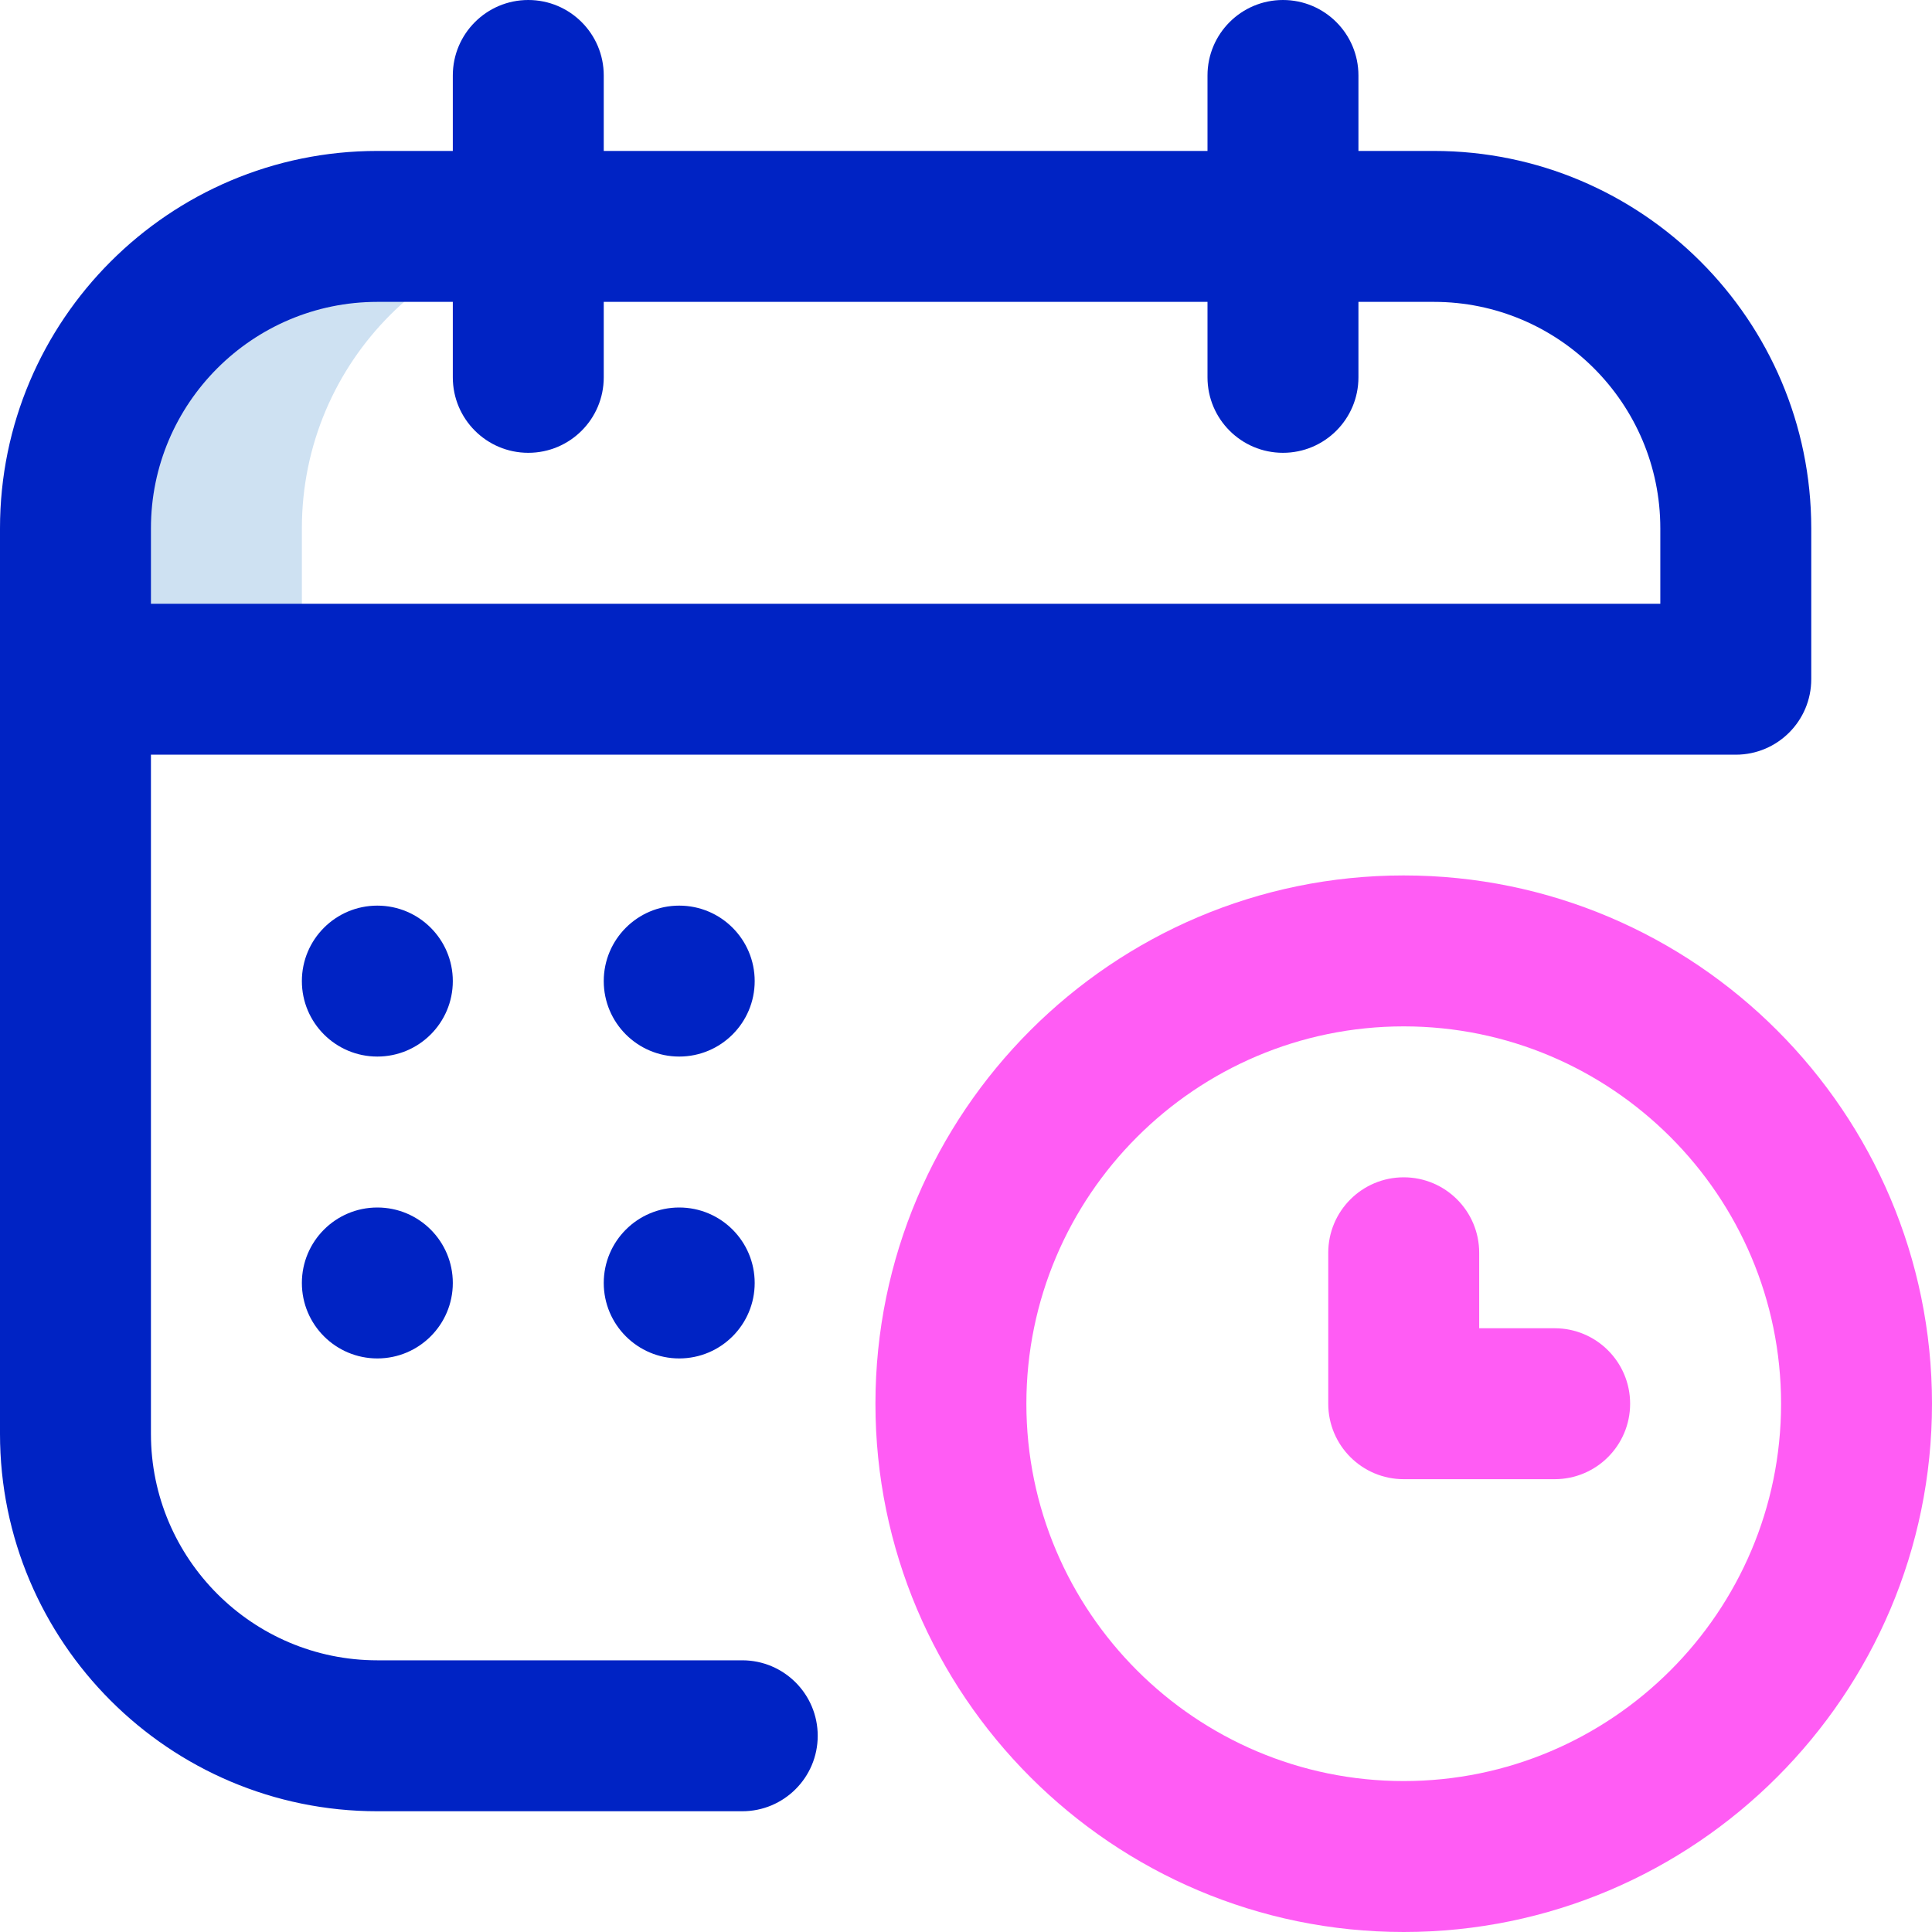
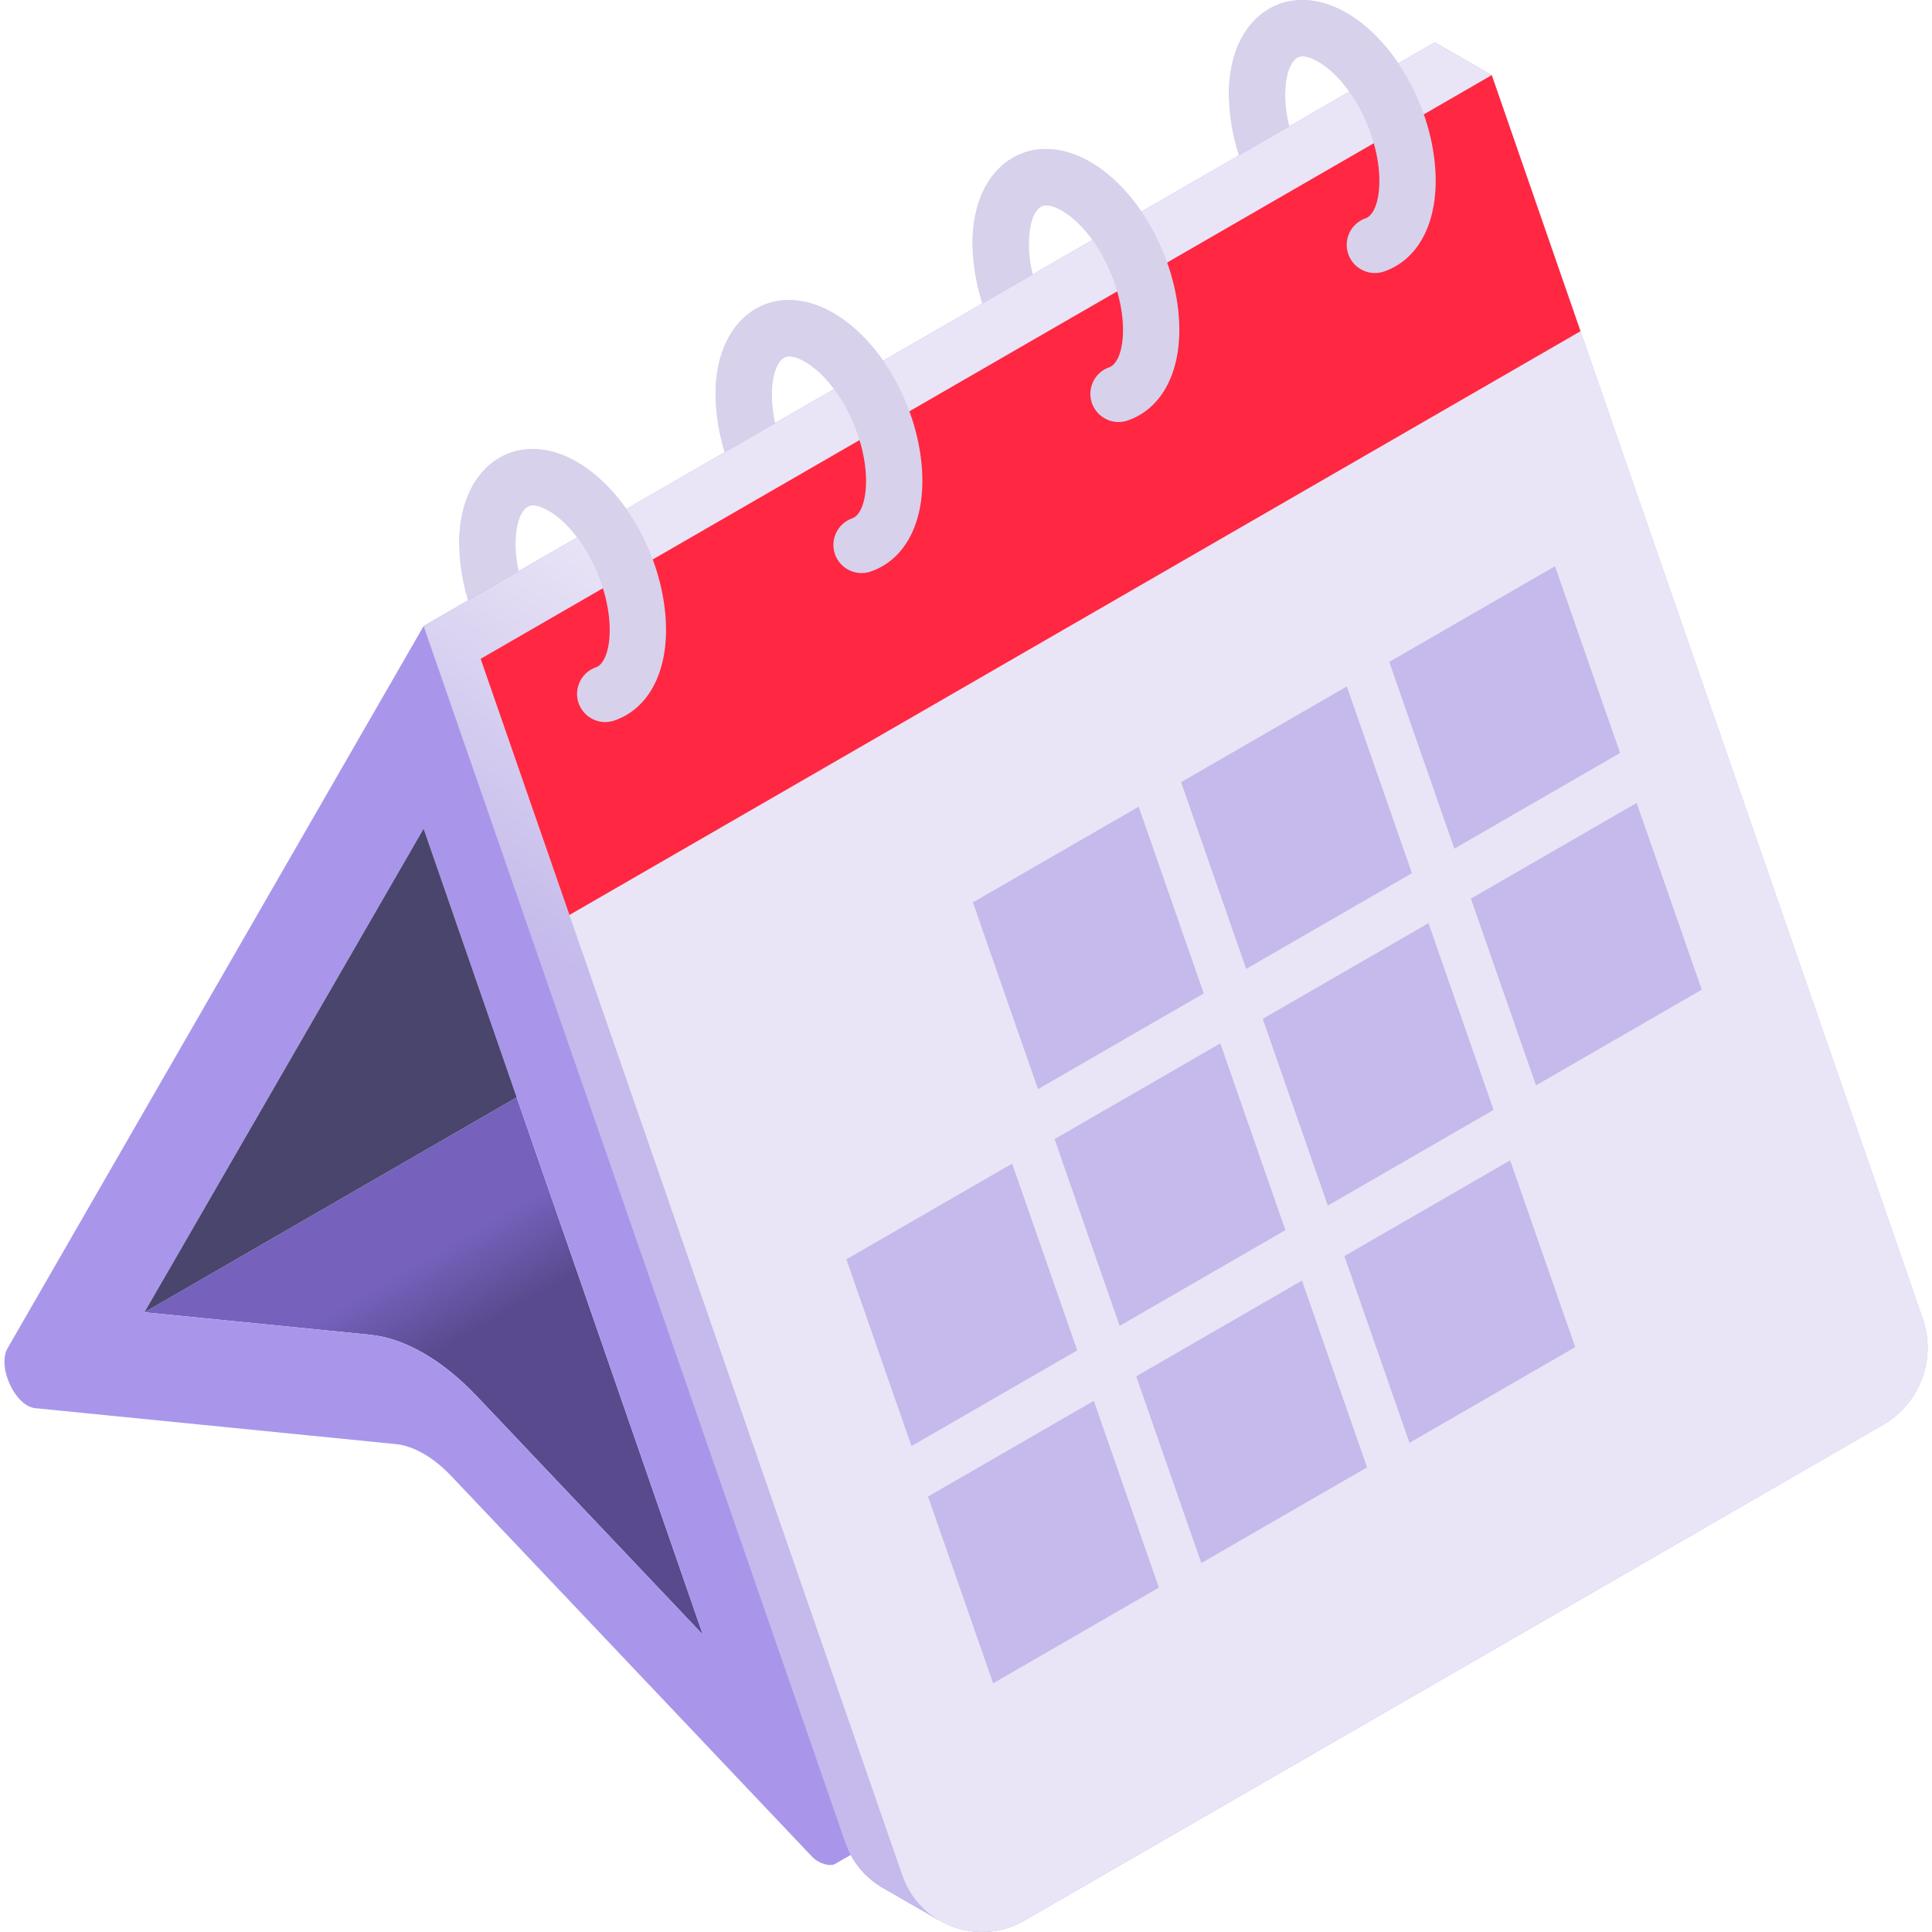
<svg xmlns="http://www.w3.org/2000/svg" id="Capa_1" enable-background="new 0 0 512 512" height="512" viewBox="0 0 512 512" width="512">
-   <g id="Time_1_">
-     <g id="Hospital_2_">
+   <linearGradient id="SVGID_1_" gradientUnits="userSpaceOnUse" x1="99.886" x2="111.709" y1="340.563" y2="361.04">
+     <stop offset="0" stop-color="#7662bd" />
+     <stop offset="1" stop-color="#594a8e" />
+   </linearGradient>
+   <linearGradient id="SVGID_2_" gradientUnits="userSpaceOnUse" x1="274.884" x2="326.328" y1="328.179" y2="239.077">
+     <stop offset="0" stop-color="#c5baeb" />
+     <stop offset="1" stop-color="#e9e5f6" />
+   </linearGradient>
+   <g>
+     <g>
      <g>
-         <path d="m160 60h-60c-44.183 0-80 35.817-80 80v40h60v-40c0-44.183 35.817-80 80-80z" fill="#cee1f2" />
-       </g>
-       <g fill="#0023c4">
-         <path d="m380 40h-20v-20c0-11.046-8.954-20-20-20s-20 8.954-20 20v20h-160v-20c0-11.046-8.954-20-20-20s-20 8.954-20 20v20h-20c-55.14 0-100 44.86-100 100v240c0 55.14 44.86 100 100 100h96.703c11.045 0 20-8.954 20-20s-8.955-20-20-20h-96.703c-33.084 0-60-26.916-60-60v-180h420c11.046 0 20-8.954 20-20v-40c0-55.14-44.859-100-100-100zm60 120h-400v-20c0-33.084 26.916-60 60-60h20v20c0 11.046 8.954 20 20 20s20-8.954 20-20v-20h160v20c0 11.046 8.954 20 20 20s20-8.954 20-20v-20h20c33.084 0 60 26.916 60 60z" />
-         <circle cx="100" cy="260" r="20" />
-         <circle cx="180" cy="260" r="20" />
-         <circle cx="100" cy="340" r="20" />
-         <circle cx="180" cy="340" r="20" />
+         <path d="m360.983 72.895c-3.83 0-7.75-1.142-11.65-3.393-13.497-7.792-23.673-26.952-23.673-44.569 0-14.68 8.012-24.933 19.487-24.933 3.83 0 7.75 1.142 11.65 3.393 13.496 7.792 23.675 26.952 23.675 44.569 0 14.68-8.014 24.933-19.489 24.933zm-15.836-57.969c-2.686 0-4.563 4.115-4.563 10.007 0 12.079 7.424 26.569 16.213 31.642 1.579.912 3.026 1.394 4.186 1.394 2.686 0 4.563-4.115 4.563-10.007 0-12.078-7.424-26.569-16.213-31.642-1.578-.912-3.025-1.394-4.186-1.394z" fill="#d7d1eb" />
      </g>
    </g>
-     <g fill="#ff5cf4">
-       <path d="m372 232c-77.196 0-140 62.804-140 140s62.804 140 140 140 140-62.804 140-140-62.804-140-140-140zm0 240c-55.141 0-100-44.86-100-100s44.859-100 100-100 100 44.86 100 100-44.859 100-100 100z" />
-       <path d="m412 352h-20v-20c0-11.046-8.954-20-20-20s-20 8.954-20 20v40c0 11.046 8.954 20 20 20h40c11.046 0 20-8.954 20-20s-8.954-20-20-20z" />
+     <g>
+       <g>
+         <path d="m293.048 112.38c-3.828 0-7.748-1.141-11.648-3.393-13.497-7.793-23.675-26.953-23.675-44.569 0-14.68 8.014-24.933 19.489-24.933 3.83 0 7.748 1.142 11.648 3.393 13.496 7.793 23.675 26.953 23.675 44.569-.001 14.681-8.015 24.933-19.489 24.933zm-15.835-57.969c-2.686 0-4.563 4.115-4.563 10.007 0 12.078 7.424 26.569 16.211 31.642 1.579.912 3.026 1.394 4.186 1.394 2.686 0 4.563-4.115 4.563-10.007 0-12.078-7.424-26.568-16.211-31.642-1.579-.911-3.026-1.394-4.186-1.394z" fill="#d7d1eb" />
+       </g>
+     </g>
+     <g>
+       <g>
+         <path d="m224.948 152.408c-3.828 0-7.749-1.141-11.648-3.393-13.497-7.793-23.675-26.953-23.675-44.569 0-14.68 8.014-24.933 19.489-24.933 3.831 0 7.75 1.142 11.648 3.394 13.497 7.792 23.675 26.952 23.675 44.568 0 14.681-8.014 24.933-19.489 24.933zm-15.834-57.969c-2.686 0-4.563 4.115-4.563 10.007 0 12.078 7.424 26.569 16.211 31.642 1.579.912 3.026 1.394 4.186 1.394 2.687 0 4.564-4.115 4.564-10.007 0-12.078-7.424-26.569-16.212-31.642-1.579-.912-3.027-1.394-4.186-1.394z" fill="#d7d1eb" />
+       </g>
+     </g>
+     <g>
+       <g>
+         <path d="m157.015 191.894c-3.831 0-7.75-1.141-11.65-3.393-13.497-7.793-23.675-26.953-23.675-44.569 0-14.68 8.014-24.933 19.489-24.933 3.831 0 7.75 1.142 11.65 3.393 13.497 7.792 23.675 26.953 23.675 44.569-.001 14.68-8.015 24.933-19.489 24.933zm-15.837-57.969c-2.686 0-4.563 4.115-4.563 10.007 0 12.078 7.424 26.569 16.212 31.642 1.579.912 3.027 1.394 4.186 1.394 2.686 0 4.562-4.115 4.562-10.007 0-12.079-7.424-26.569-16.212-31.643-1.578-.911-3.025-1.393-4.185-1.393z" fill="#d7d1eb" />
+       </g>
+     </g>
+     <path d="m112.265 358.617c4.833 2.79 9.59 6.639 14.14 11.439l59.854 63.149-49.329-142.402-98.659 56.961 59.854 5.965c4.55.453 9.307 2.098 14.14 4.888z" fill="url(#SVGID_1_)" />
+     <path d="m509.541 349.463-114.216-329.549-15.105-8.685-267.955 154.677-110.253 191.38c-2.447 4.239.829 12.648 5.207 15.176.679.392 1.385.642 2.1.714l95.545 9.521c2.392.239 4.897 1.113 7.401 2.559s5.009 3.464 7.401 5.987l95.545 100.804c1.995 2.074 5.002 2.587 6.063 1.936l4.191-2.42c1.896 3.537 4.643 6.376 7.876 8.376-.004.001-.016.003-.016.003l15.658 9.021s.005-.025.006-.029c6.615 3.841 15.083 4.266 22.354.069l227.675-131.426c9.781-5.646 14.193-17.431 10.523-28.114zm-383.136 20.593c-4.55-4.8-9.307-8.649-14.14-11.439s-9.59-4.435-14.14-4.888l-59.854-5.965 73.994-128.162 73.994 213.604z" fill="#a996eb" />
+     <path d="m509.541 349.463-114.216-329.549-15.105-8.685-267.955 154.677 111.743 322.349c1.755 5.108 5.144 9.095 9.333 11.686-.004.001-.016.003-.016.003l15.658 9.021s.005-.025.006-.029c6.615 3.841 15.083 4.266 22.354.069l227.675-131.426c9.781-5.648 14.193-17.433 10.523-28.116z" fill="url(#SVGID_2_)" />
+     <path d="m127.371 174.592 267.954-154.678 114.217 329.549c3.67 10.683-.742 22.468-10.524 28.115l-227.676 131.426c-12.146 7.011-27.672 1.199-32.229-12.064z" fill="#e9e5f6" />
+     <path d="m150.903 242.475 267.942-154.697-23.52-67.864-267.954 154.678z" fill="#ff2741" />
+     <path d="m38.271 347.764 73.994-128.162 24.665 71.201z" fill="#49456c" />
+     <g fill="#c5baeb">
+       <path d="m301.756 213.779-43.927 25.361 17.25 49.491 43.927-25.361z" />
+       <path d="m356.924 181.916-43.927 25.361 17.25 49.491 43.927-25.361z" />
+       <path d="m412.091 150.054-43.927 25.361 17.25 49.491 43.927-25.362z" />
+       <path d="m268.228 308.371-43.927 25.361 17.25 49.491 43.927-25.361z" />
+       <path d="m323.395 276.509-43.927 25.361 17.25 49.49 43.927-25.361z" />
+       <path d="m378.563 244.646-43.927 25.361 17.25 49.491 43.927-25.361z" />
+       <path d="m433.73 212.783-43.927 25.362 17.251 49.49 43.926-25.361z" />
+       <path d="m289.867 371.235-43.927 25.361 17.25 49.491 43.927-25.361z" />
+       <path d="m345.034 339.373-43.927 25.361 17.25 49.491 43.927-25.362z" />
+       <path d="m400.202 307.51-43.927 25.361 17.25 49.491 43.927-25.361z" />
+     </g>
+     <g>
+       <g>
+         <path d="m160.386 191.352c-3.197 0-6.037-2.034-7.066-5.063-1.324-3.895.769-8.143 4.665-9.467 1.788-.608 3.593-3.893 3.593-9.861 0-12.079-7.424-26.569-16.212-31.643-2.327-1.343-4.321-1.783-5.587-1.052-1.459.842-3.161 3.879-3.161 9.666 0 4.115-3.348 7.463-7.462 7.463-4.116 0-7.464-3.348-7.464-7.463 0-10.459 3.873-18.694 10.625-22.592 5.949-3.433 13.374-3.07 20.513 1.052 13.497 7.792 23.675 26.953 23.675 44.569 0 12.105-5.127 21.074-13.715 23.993-.776.263-1.585.398-2.404.398z" fill="#d7d1eb" />
+       </g>
+     </g>
+     <g>
+       <g>
+         <path d="m228.321 151.866c-3.197 0-6.037-2.035-7.066-5.062-1.324-3.896.769-8.143 4.663-9.467 1.789-.608 3.594-3.893 3.594-9.861 0-12.078-7.424-26.569-16.212-31.642-2.327-1.343-4.321-1.782-5.587-1.052-1.459.842-3.161 3.878-3.161 9.666 0 4.115-3.348 7.463-7.464 7.463-4.114 0-7.462-3.348-7.462-7.463 0-10.459 3.873-18.694 10.625-22.592 5.951-3.433 13.376-3.069 20.512 1.052 13.497 7.792 23.675 26.952 23.675 44.568 0 12.104-5.127 21.074-13.714 23.993-.779.264-1.587.397-2.403.397z" fill="#d7d1eb" />
+       </g>
+     </g>
+     <g>
+       <g>
+         <path d="m296.42 111.838c-3.197 0-6.037-2.035-7.066-5.063-1.323-3.895.767-8.142 4.663-9.467 1.789-.608 3.593-3.893 3.593-9.862 0-12.078-7.424-26.568-16.211-31.642-2.327-1.343-4.321-1.782-5.587-1.052-1.458.842-3.161 3.878-3.161 9.666 0 4.115-3.348 7.463-7.464 7.463-4.114 0-7.463-3.348-7.463-7.463 0-10.459 3.873-18.694 10.625-22.592 5.949-3.433 13.376-3.069 20.512 1.052 13.496 7.792 23.675 26.952 23.675 44.568 0 12.105-5.127 21.074-13.714 23.993-.778.266-1.585.399-2.402.399z" fill="#d7d1eb" />
+       </g>
+     </g>
+     <g>
+       <g>
+         <path d="m364.356 72.353c-3.197 0-6.038-2.034-7.067-5.062-1.323-3.896.769-8.143 4.665-9.467 1.789-.608 3.593-3.893 3.593-9.861 0-12.078-7.424-26.569-16.213-31.642-2.327-1.344-4.318-1.784-5.586-1.052-1.458.842-3.163 3.879-3.163 9.666 0 4.115-3.348 7.463-7.462 7.463s-7.462-3.348-7.462-7.463c0-10.458 3.873-18.693 10.624-22.592 5.949-3.433 13.374-3.069 20.514 1.052 13.496 7.792 23.675 26.952 23.675 44.569 0 12.104-5.126 21.073-13.714 23.993-.785.262-1.591.396-2.404.396z" fill="#d7d1eb" />
+       </g>
    </g>
  </g>
</svg>
